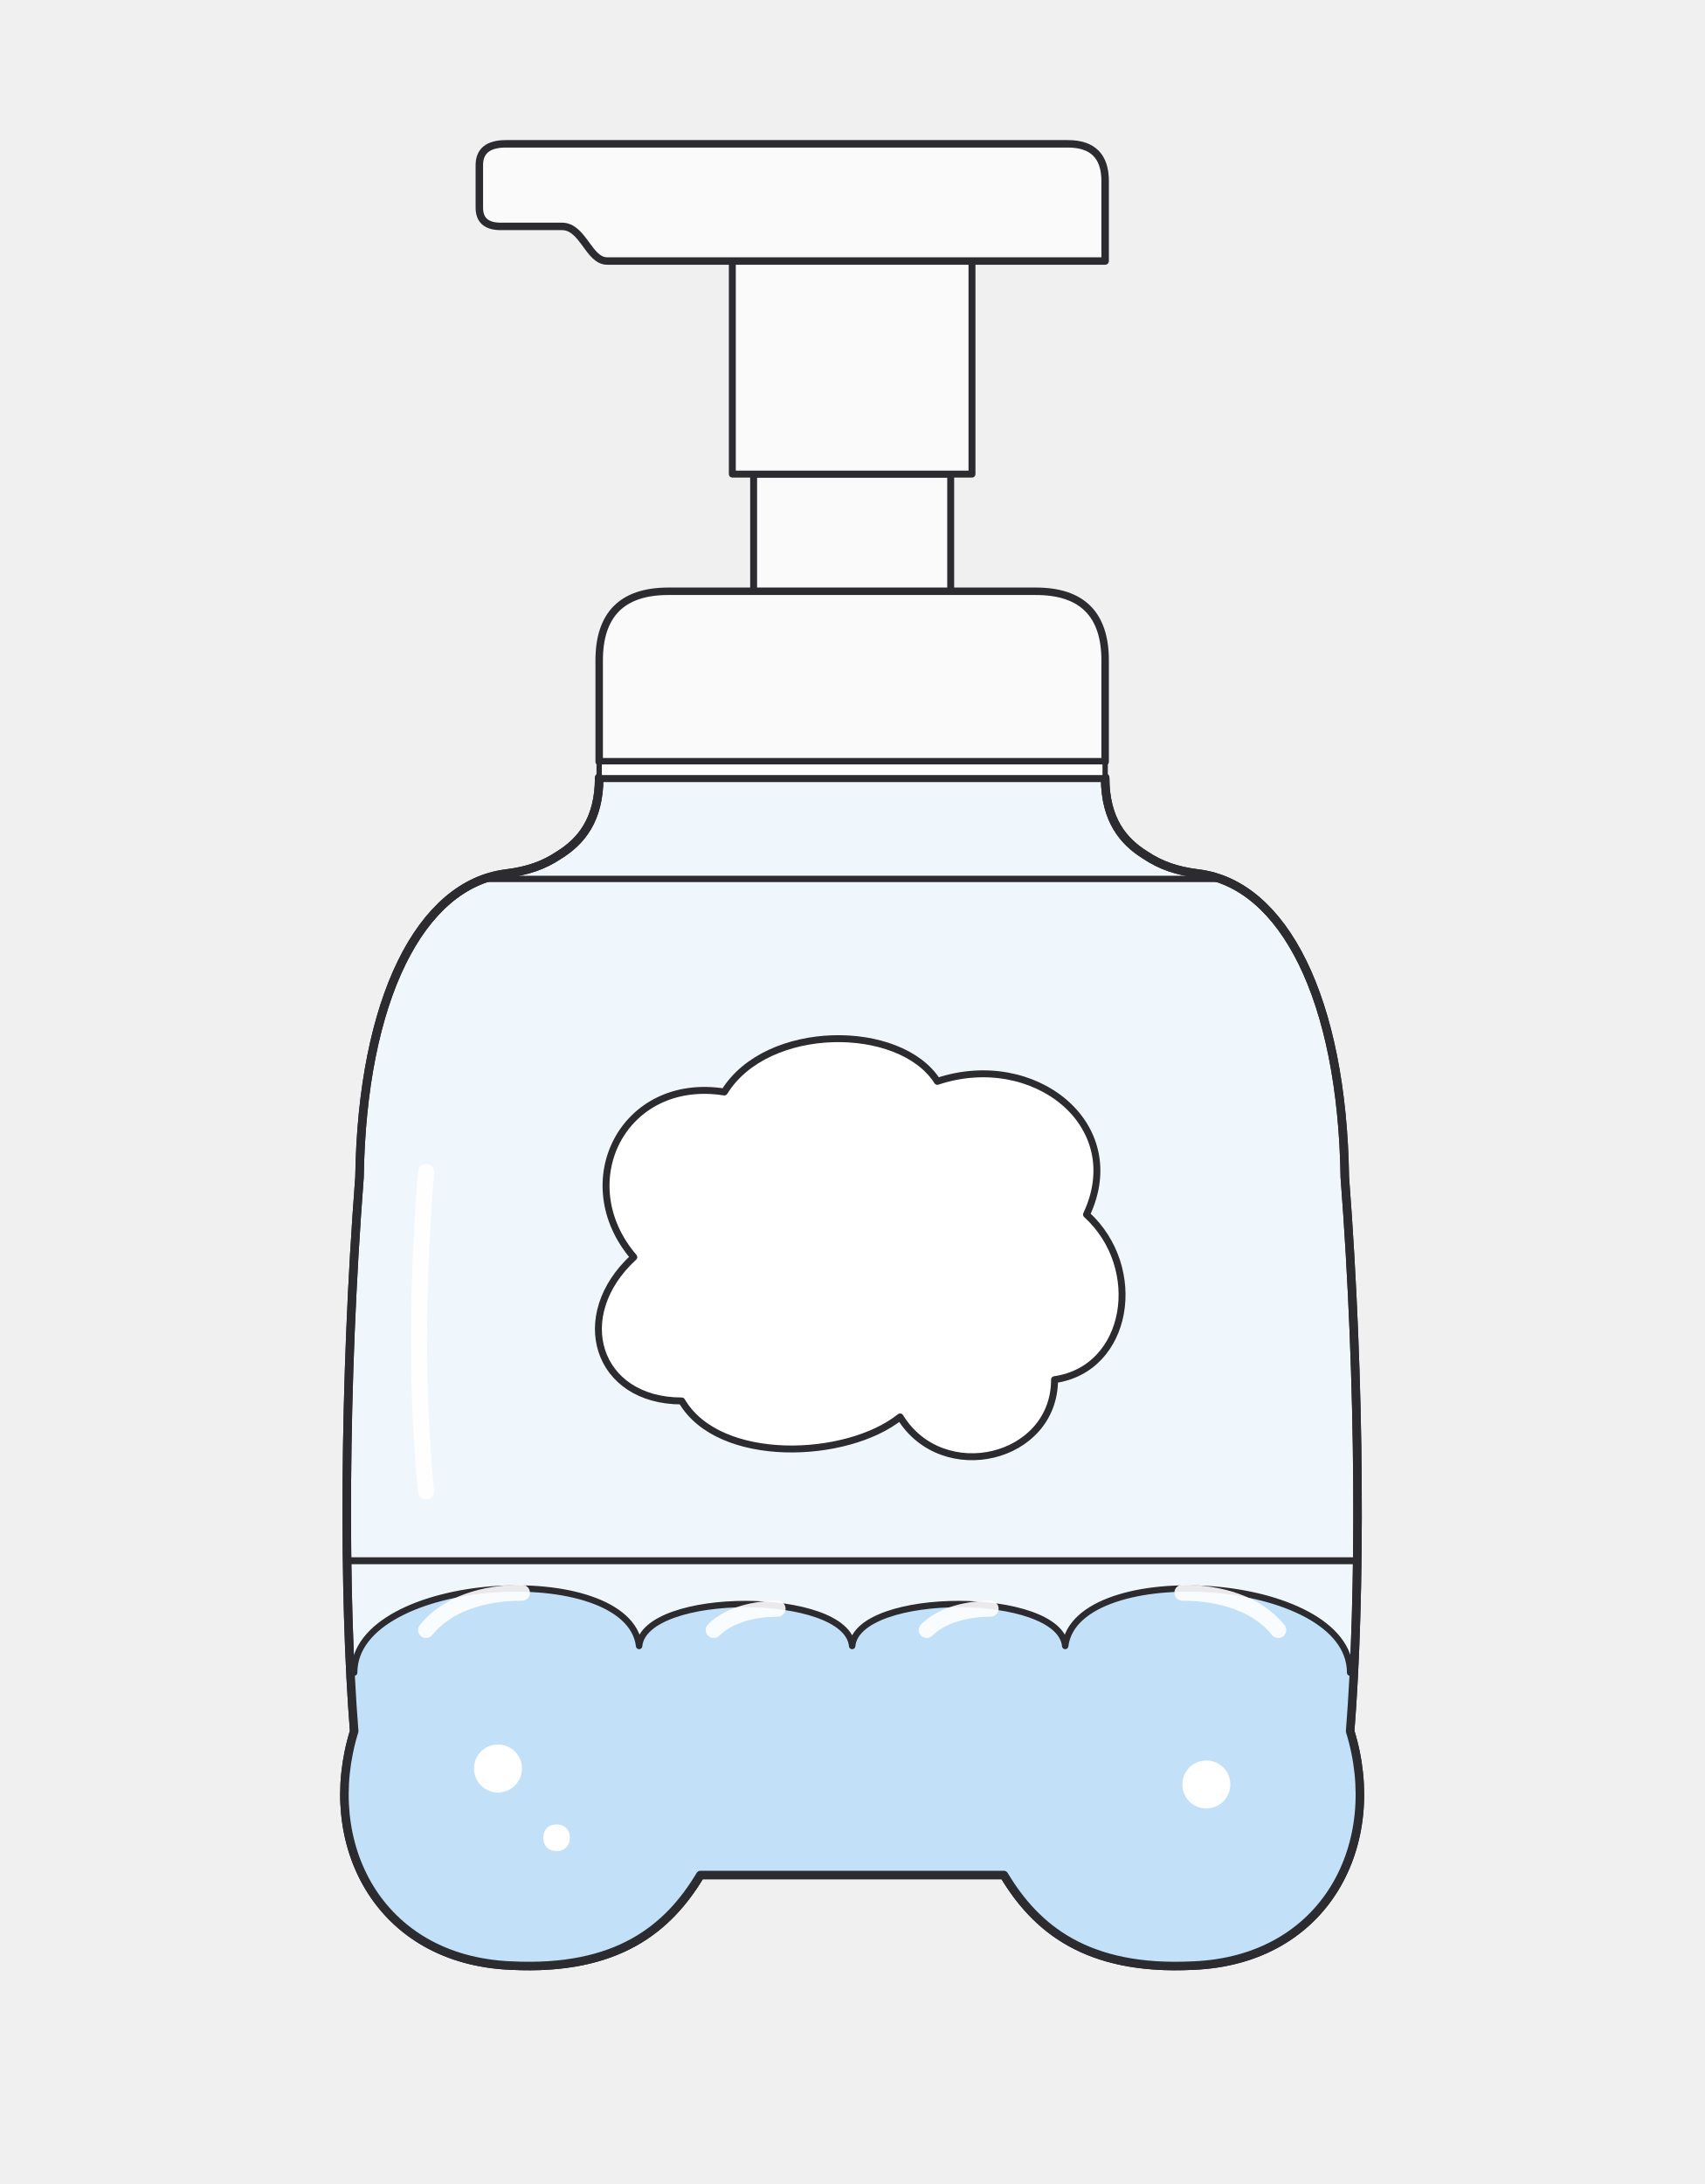
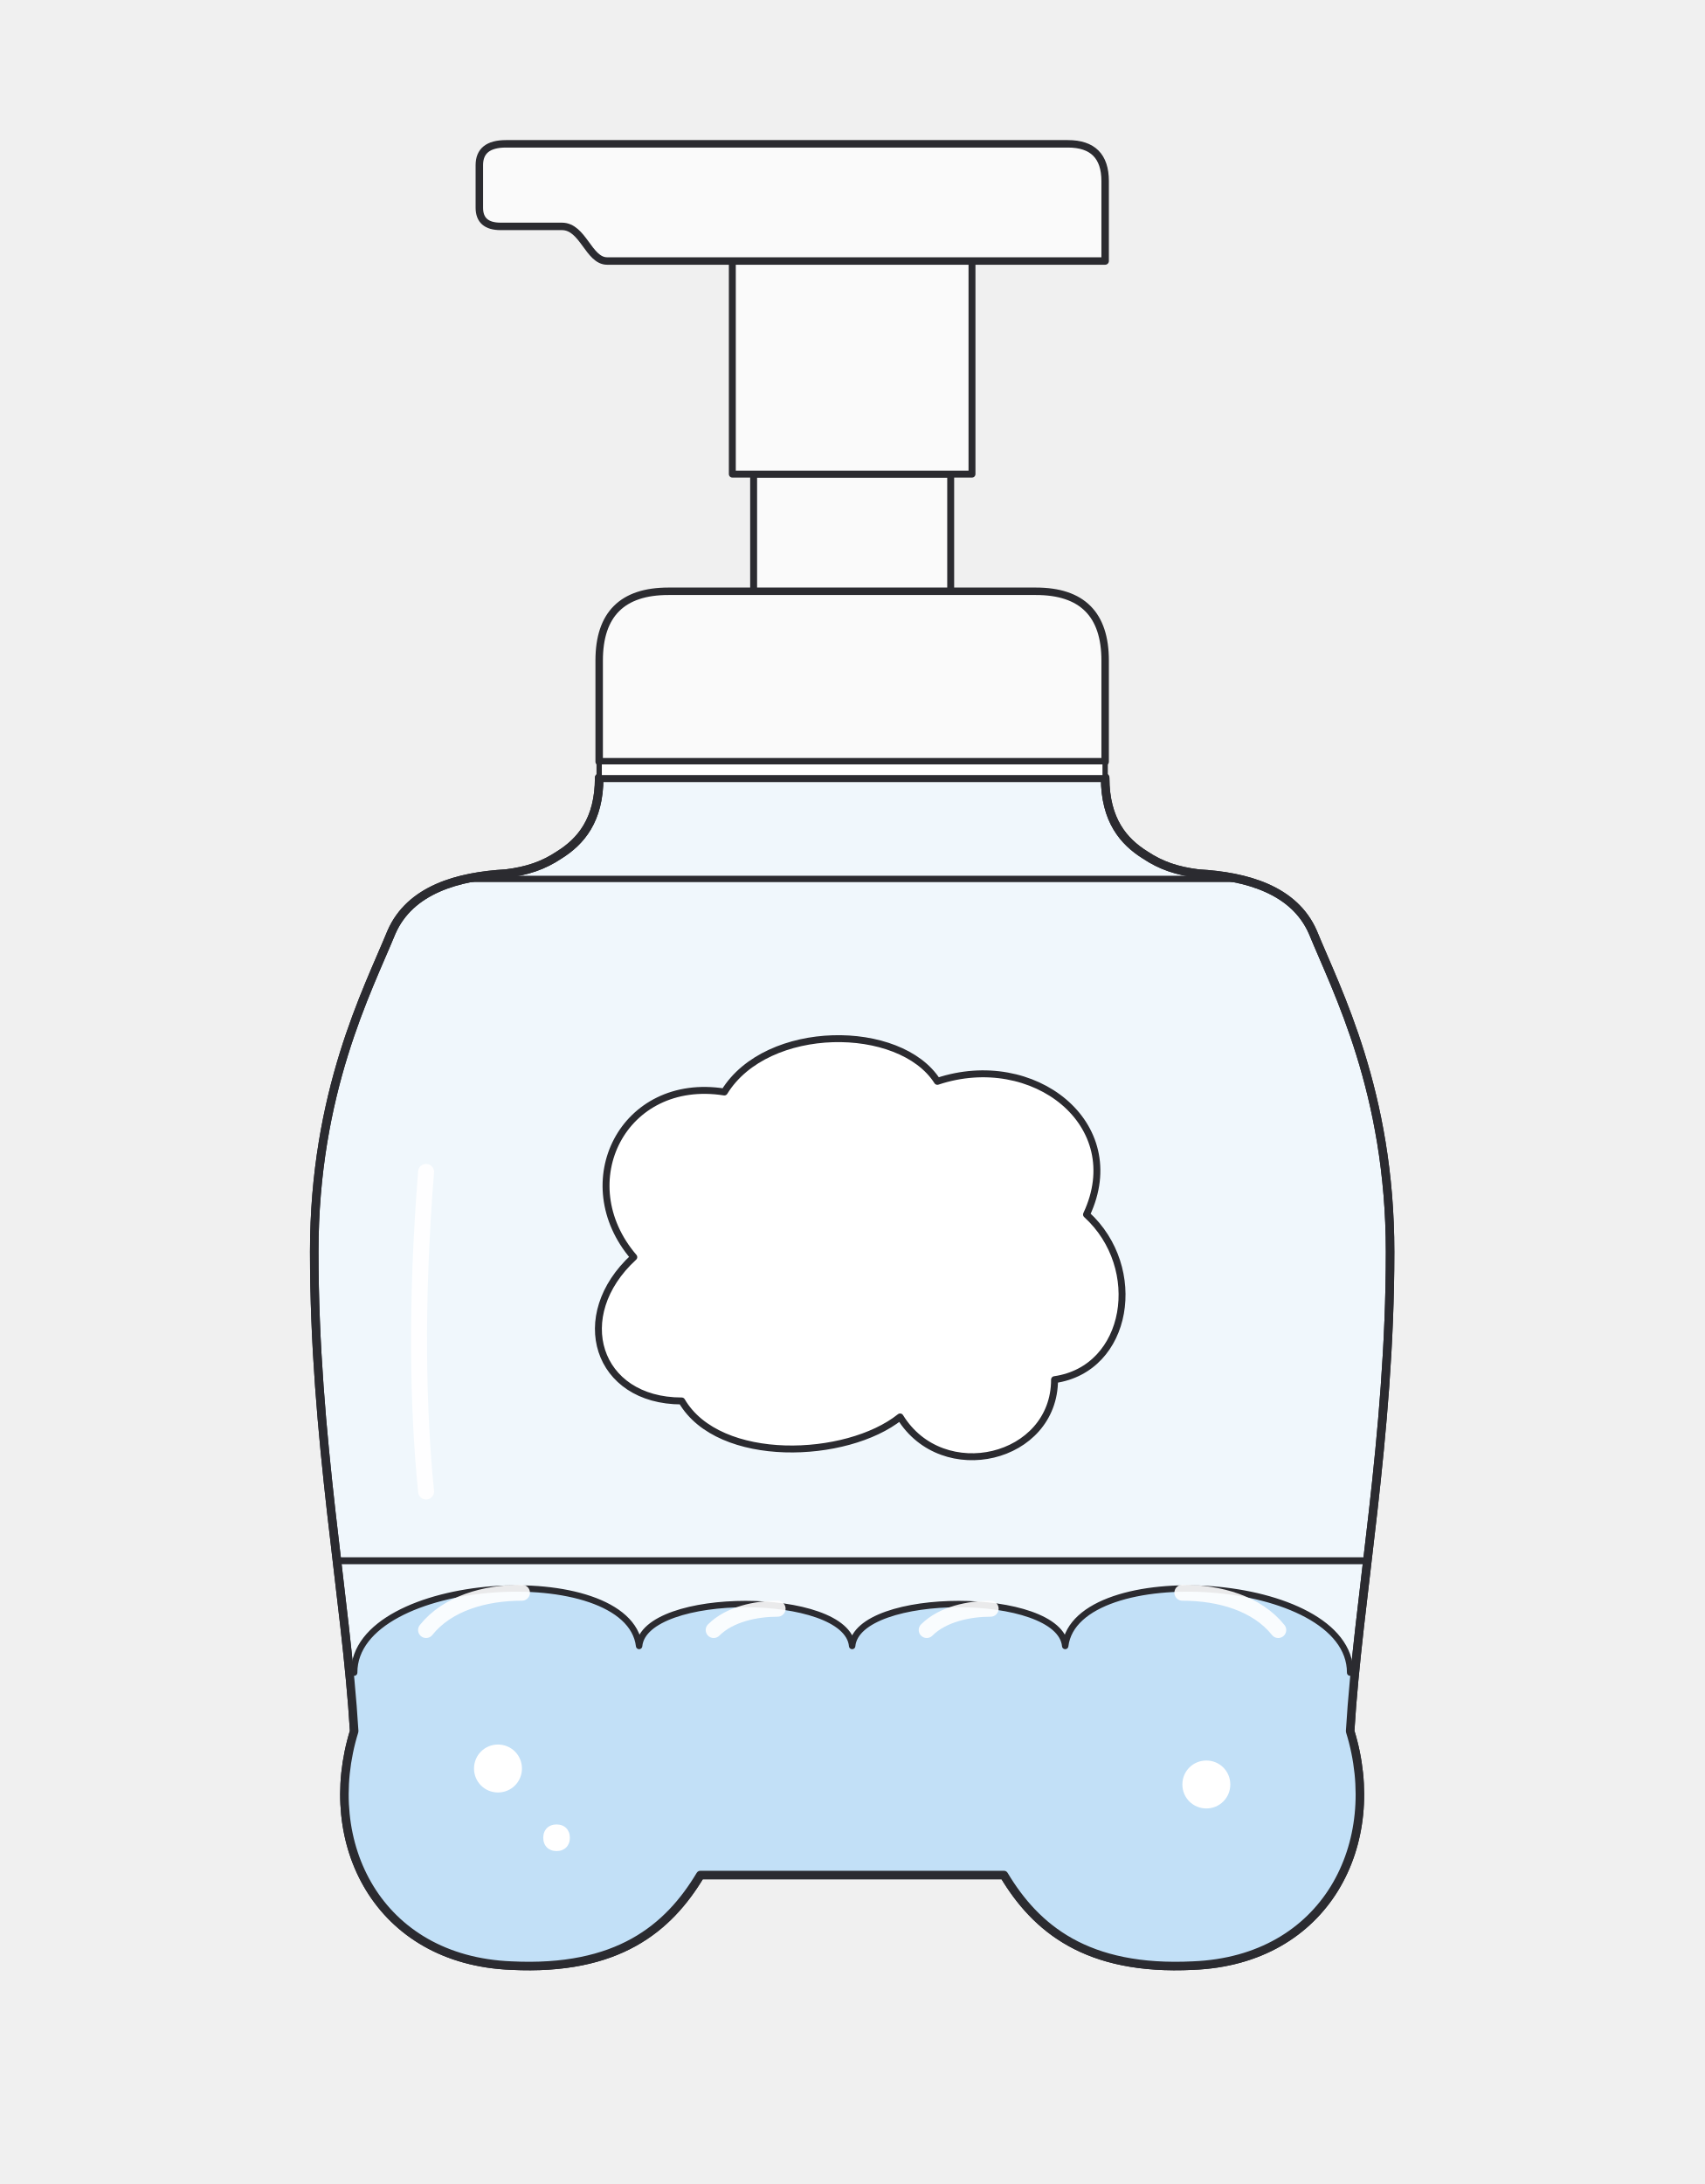
<svg xmlns="http://www.w3.org/2000/svg" width="640" height="820" viewBox="0 0 640 820">
  <defs>
    <clipPath id="clip-body">
-       <path d="M225 292 C225 308 218 316 210 321 C204 325 198 327 190 328 C158 332 136 375 135 442 C129 520 129 600 133 650 C120 692 142 736 192 738 C232 740 251 724 263 704 L377 704 C389 724 408 740 448 738 C498 736 520 692 507 650 C511 600 511 520 505 442 C504 375 482 332 450 328 C442 327 436 325 430 321 C422 316 415 308 415 292 Z" />
+       <path d="M225 292 C225 308 218 316 210 321 C204 325 198 327 190 328 C172 329 154 334 147 350 C138 372 118 410 118 470 C118 540 130 600 133 650 C120 692 142 736 192 738 C232 740 251 724 263 704 L377 704 C389 724 408 740 448 738 C498 736 520 692 507 650 C510 600 522 540 522 470 C522 410 502 372 493 350 C486 334 468 329 450 328 C442 327 436 325 430 321 C422 316 415 308 415 292 Z" />
    </clipPath>
  </defs>
-   <path id="body" d="M225 292 C225 308 218 316 210 321 C204 325 198 327 190 328 C158 332 136 375 135 442 C129 520 129 600 133 650 C120 692 142 736 192 738 C232 740 251 724 263 704 L377 704 C389 724 408 740 448 738 C498 736 520 692 507 650 C511 600 511 520 505 442 C504 375 482 332 450 328 C442 327 436 325 430 321 C422 316 415 308 415 292 Z" fill="#f0f7fc" stroke="#2b2b30" stroke-width="3.2" stroke-linejoin="round" stroke-linecap="round" />
+   <path id="body" d="M225 292 C225 308 218 316 210 321 C204 325 198 327 190 328 C172 329 154 334 147 350 C138 372 118 410 118 470 C118 540 130 600 133 650 C120 692 142 736 192 738 C232 740 251 724 263 704 L377 704 C389 724 408 740 448 738 C498 736 520 692 507 650 C510 600 522 540 522 470 C522 410 502 372 493 350 C486 334 468 329 450 328 C442 327 436 325 430 321 C422 316 415 308 415 292 Z" fill="#f0f7fc" stroke="#2b2b30" stroke-width="3.2" stroke-linejoin="round" stroke-linecap="round" />
  <path id="band" d="M110 628 L133 628 C133 591 236 585 240 618 C242 597 318 597 320 618 C322 597 398 597 400 618 C404 585 507 591 507 628 L530 628 L530 760 L110 760 Z" fill="#c2e0f7" clip-path="url(#clip-body)" />
  <path id="bandline" d="M133 628 C133 591 236 585 240 618 C242 597 318 597 320 618 C322 597 398 597 400 618 C404 585 507 591 507 628" fill="none" stroke="#2b2b30" stroke-width="2.4" stroke-linejoin="round" stroke-linecap="round" />
  <path id="foam_highlight" d="M160 612 C168 602 182 598 196 598 M268 612 C274 606 284 604 292 604 M348 612 C354 606 364 604 372 604 M444 598 C458 598 472 602 480 612" fill="none" stroke="#ffffff" stroke-width="6" stroke-linecap="round" opacity="0.9" />
  <path id="foam_bubbles" d="M196 664 C196 669 192 673 187 673 C182 673 178 669 178 664 C178 659 182 655 187 655 C192 655 196 659 196 664 Z M214 690 C214 693 212 695 209 695 C206 695 204 693 204 690 C204 687 206 685 209 685 C212 685 214 687 214 690 Z M462 670 C462 675 458 679 453 679 C448 679 444 675 444 670 C444 665 448 661 453 661 C458 661 462 665 462 670 Z" fill="#ffffff" />
  <path id="mid_parting_line" d="M110 586 L530 586" fill="none" stroke="#2b2b30" stroke-width="2.6" stroke-linejoin="round" stroke-linecap="round" clip-path="url(#clip-body)" />
  <path id="highlight" d="M160 440 C156 490 157 530 160 560" fill="none" stroke="#ffffff" stroke-width="6" stroke-linecap="round" opacity="0.9" />
  <path id="shoulder_parting_line" d="M110 330 L530 330" fill="none" stroke="#2b2b30" stroke-width="2.4" stroke-linejoin="round" stroke-linecap="round" clip-path="url(#clip-body)" />
  <path id="label" d="M238 472 C214 444 234 404 272 410 C288 384 338 384 352 406 C388 394 424 422 408 456 C430 476 424 514 396 518 C396 548 354 558 338 532 C318 548 270 550 256 526 C224 526 214 494 238 472 Z" fill="#ffffff" stroke="#2b2b30" stroke-width="2.6" stroke-linejoin="round" stroke-linecap="round" />
-   <path id="body_outline" d="M225 292 C225 308 218 316 210 321 C204 325 198 327 190 328 C158 332 136 375 135 442 C129 520 129 600 133 650 C120 692 142 736 192 738 C232 740 251 724 263 704 L377 704 C389 724 408 740 448 738 C498 736 520 692 507 650 C511 600 511 520 505 442 C504 375 482 332 450 328 C442 327 436 325 430 321 C422 316 415 308 415 292 Z" fill="none" stroke="#2b2b30" stroke-width="3.2" stroke-linejoin="round" stroke-linecap="round" />
+   <path id="body_outline" d="M225 292 C225 308 218 316 210 321 C204 325 198 327 190 328 C172 329 154 334 147 350 C138 372 118 410 118 470 C118 540 130 600 133 650 C120 692 142 736 192 738 C232 740 251 724 263 704 L377 704 C389 724 408 740 448 738 C498 736 520 692 507 650 C510 600 522 540 522 470 C522 410 502 372 493 350 C486 334 468 329 450 328 C442 327 436 325 430 321 C422 316 415 308 415 292 Z" fill="none" stroke="#2b2b30" stroke-width="3.2" stroke-linejoin="round" stroke-linecap="round" />
  <path id="stem_lower" d="M283 178 L357 178 L357 224 L283 224 Z" fill="#fafafa" stroke="#2b2b30" stroke-width="2.6" stroke-linejoin="round" stroke-linecap="round" />
  <path id="stem_upper" d="M275 98 L365 98 L365 178 L275 178 Z" fill="#fafafa" stroke="#2b2b30" stroke-width="2.6" stroke-linejoin="round" stroke-linecap="round" />
  <path id="cap" d="M225 286 L225 248 Q225 222 251 222 L389 222 Q415 222 415 248 L415 286 Z" fill="#fafafa" stroke="#2b2b30" stroke-width="2.8" stroke-linejoin="round" stroke-linecap="round" />
  <path id="cap_ring" d="M225 286 L415 286 L415 292 L225 292 Z" fill="#ffffff" stroke="#2b2b30" stroke-width="2.0" stroke-linejoin="round" stroke-linecap="round" />
  <path id="pump_head" d="M190 54 L401 54 Q415 54 415 68 L415 98 L228 98 C221 98 219 85 211 85 L188 85 Q180 85 180 78 L180 62 Q180 54 190 54 Z" fill="#fafafa" stroke="#2b2b30" stroke-width="2.8" stroke-linejoin="round" stroke-linecap="round" />
</svg>
